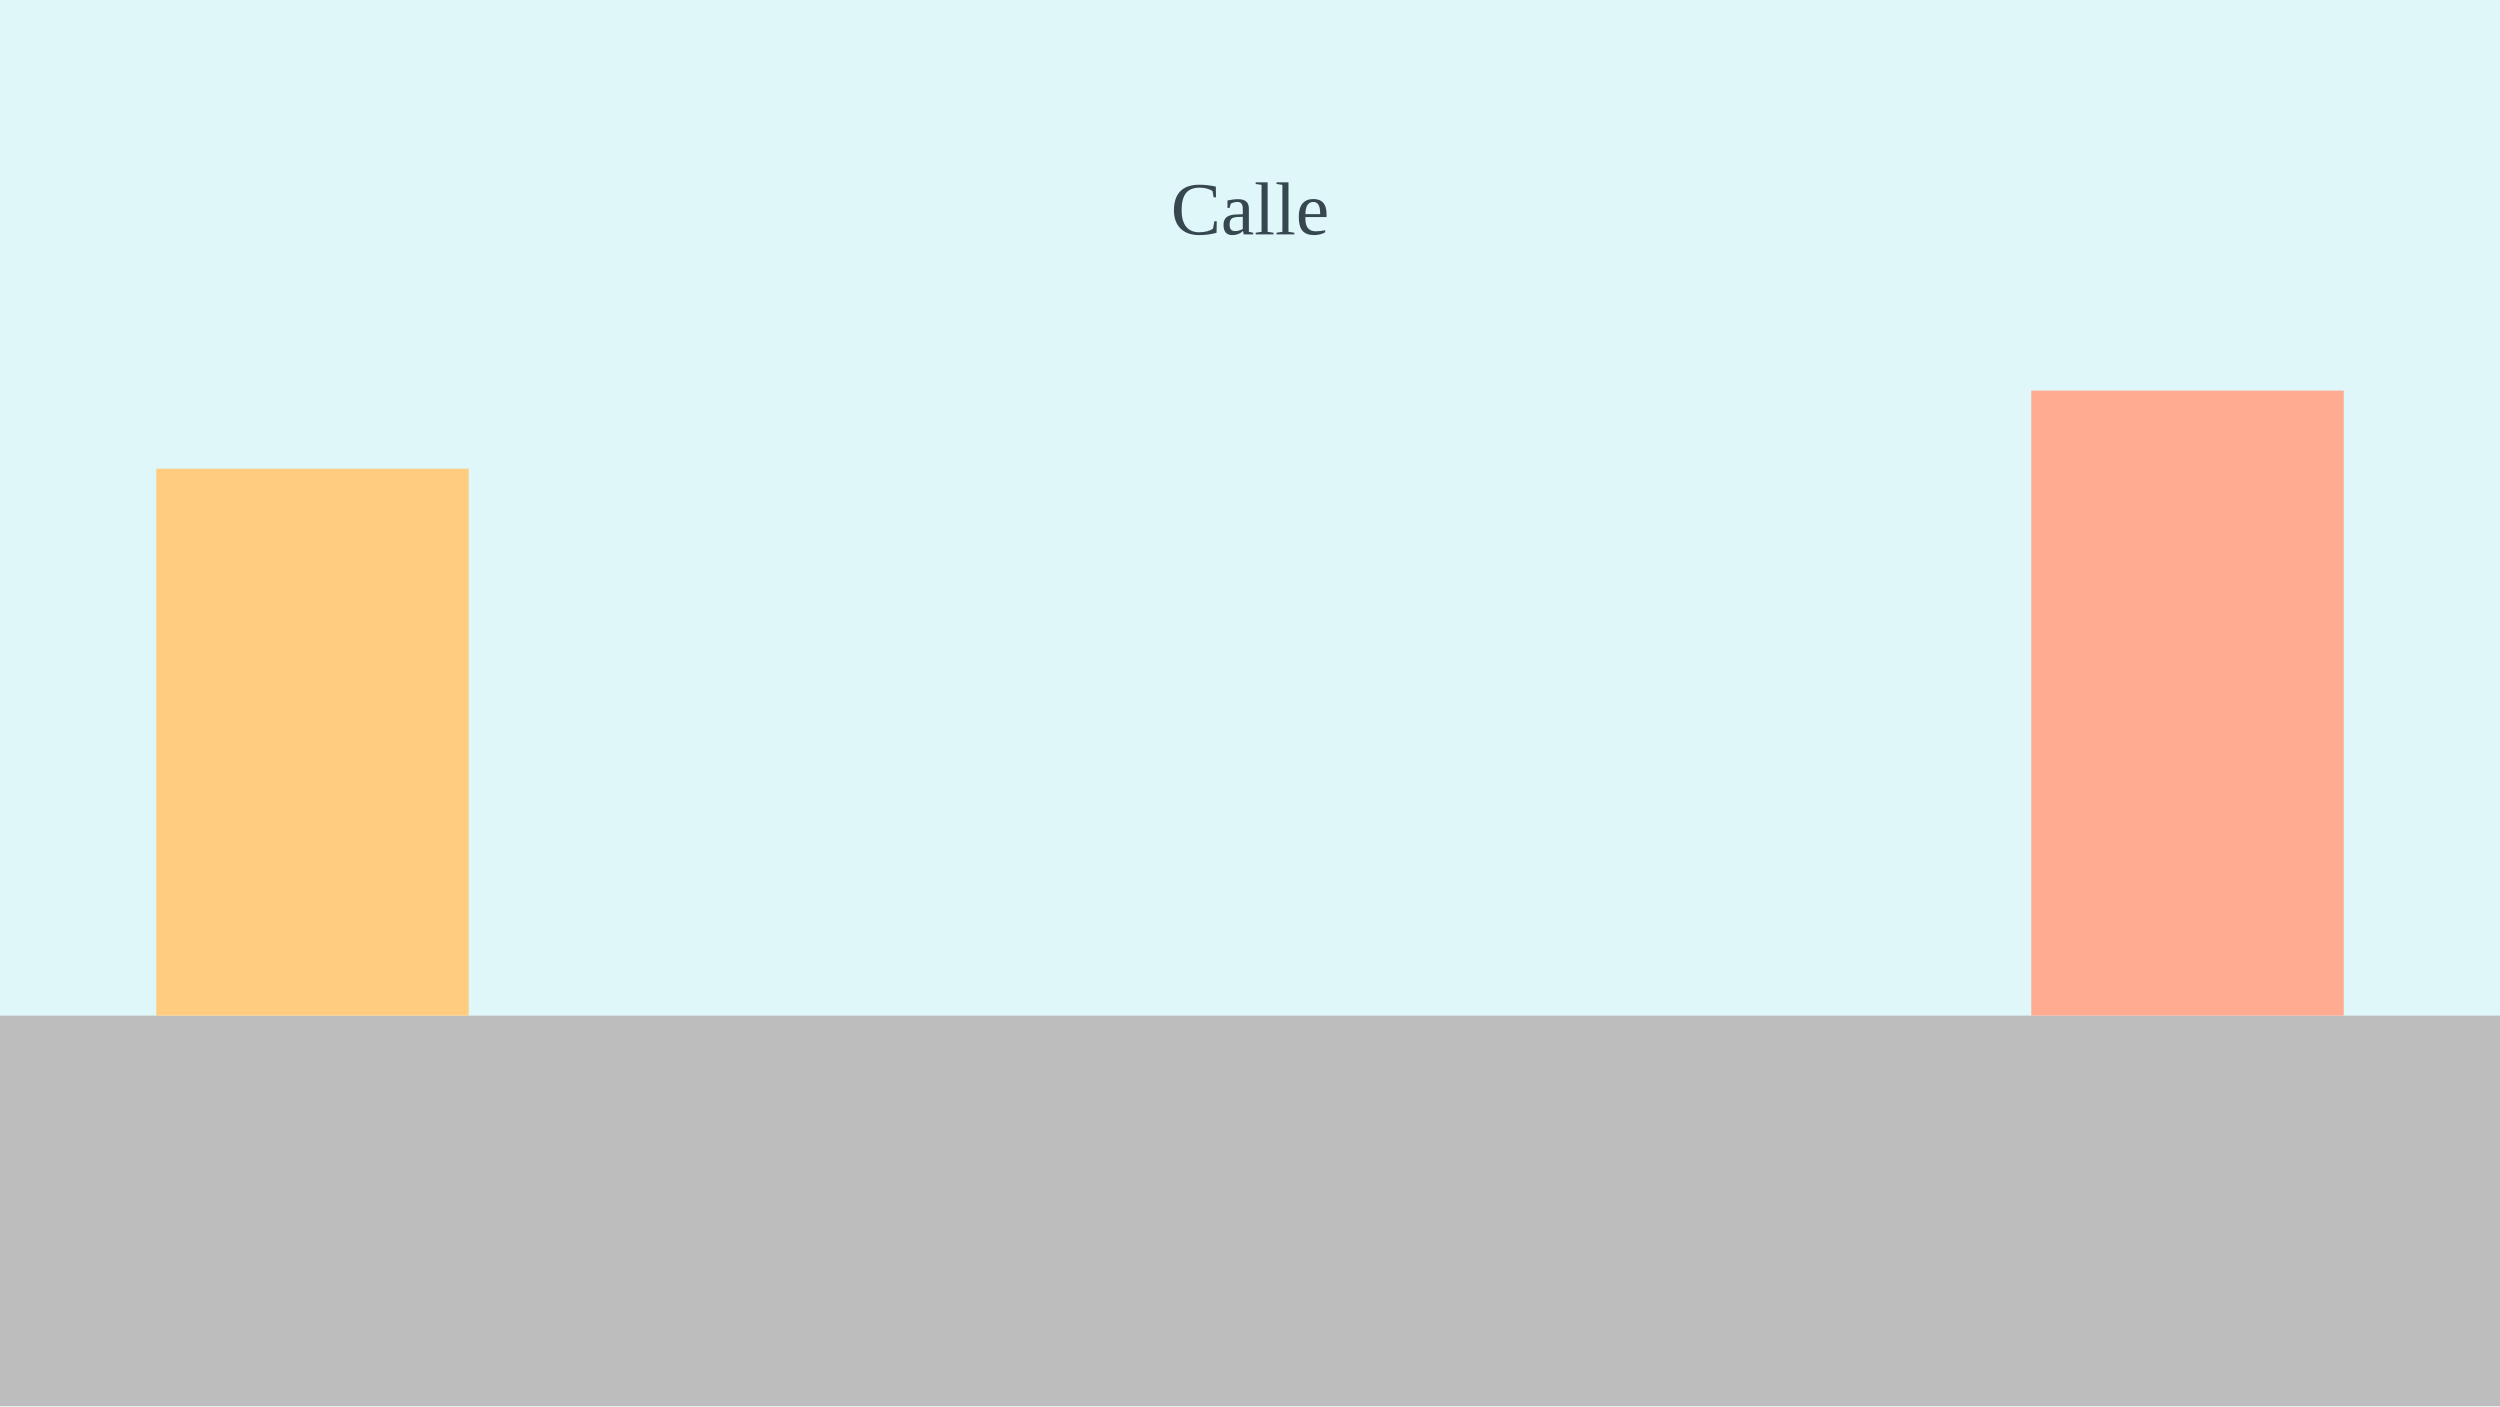
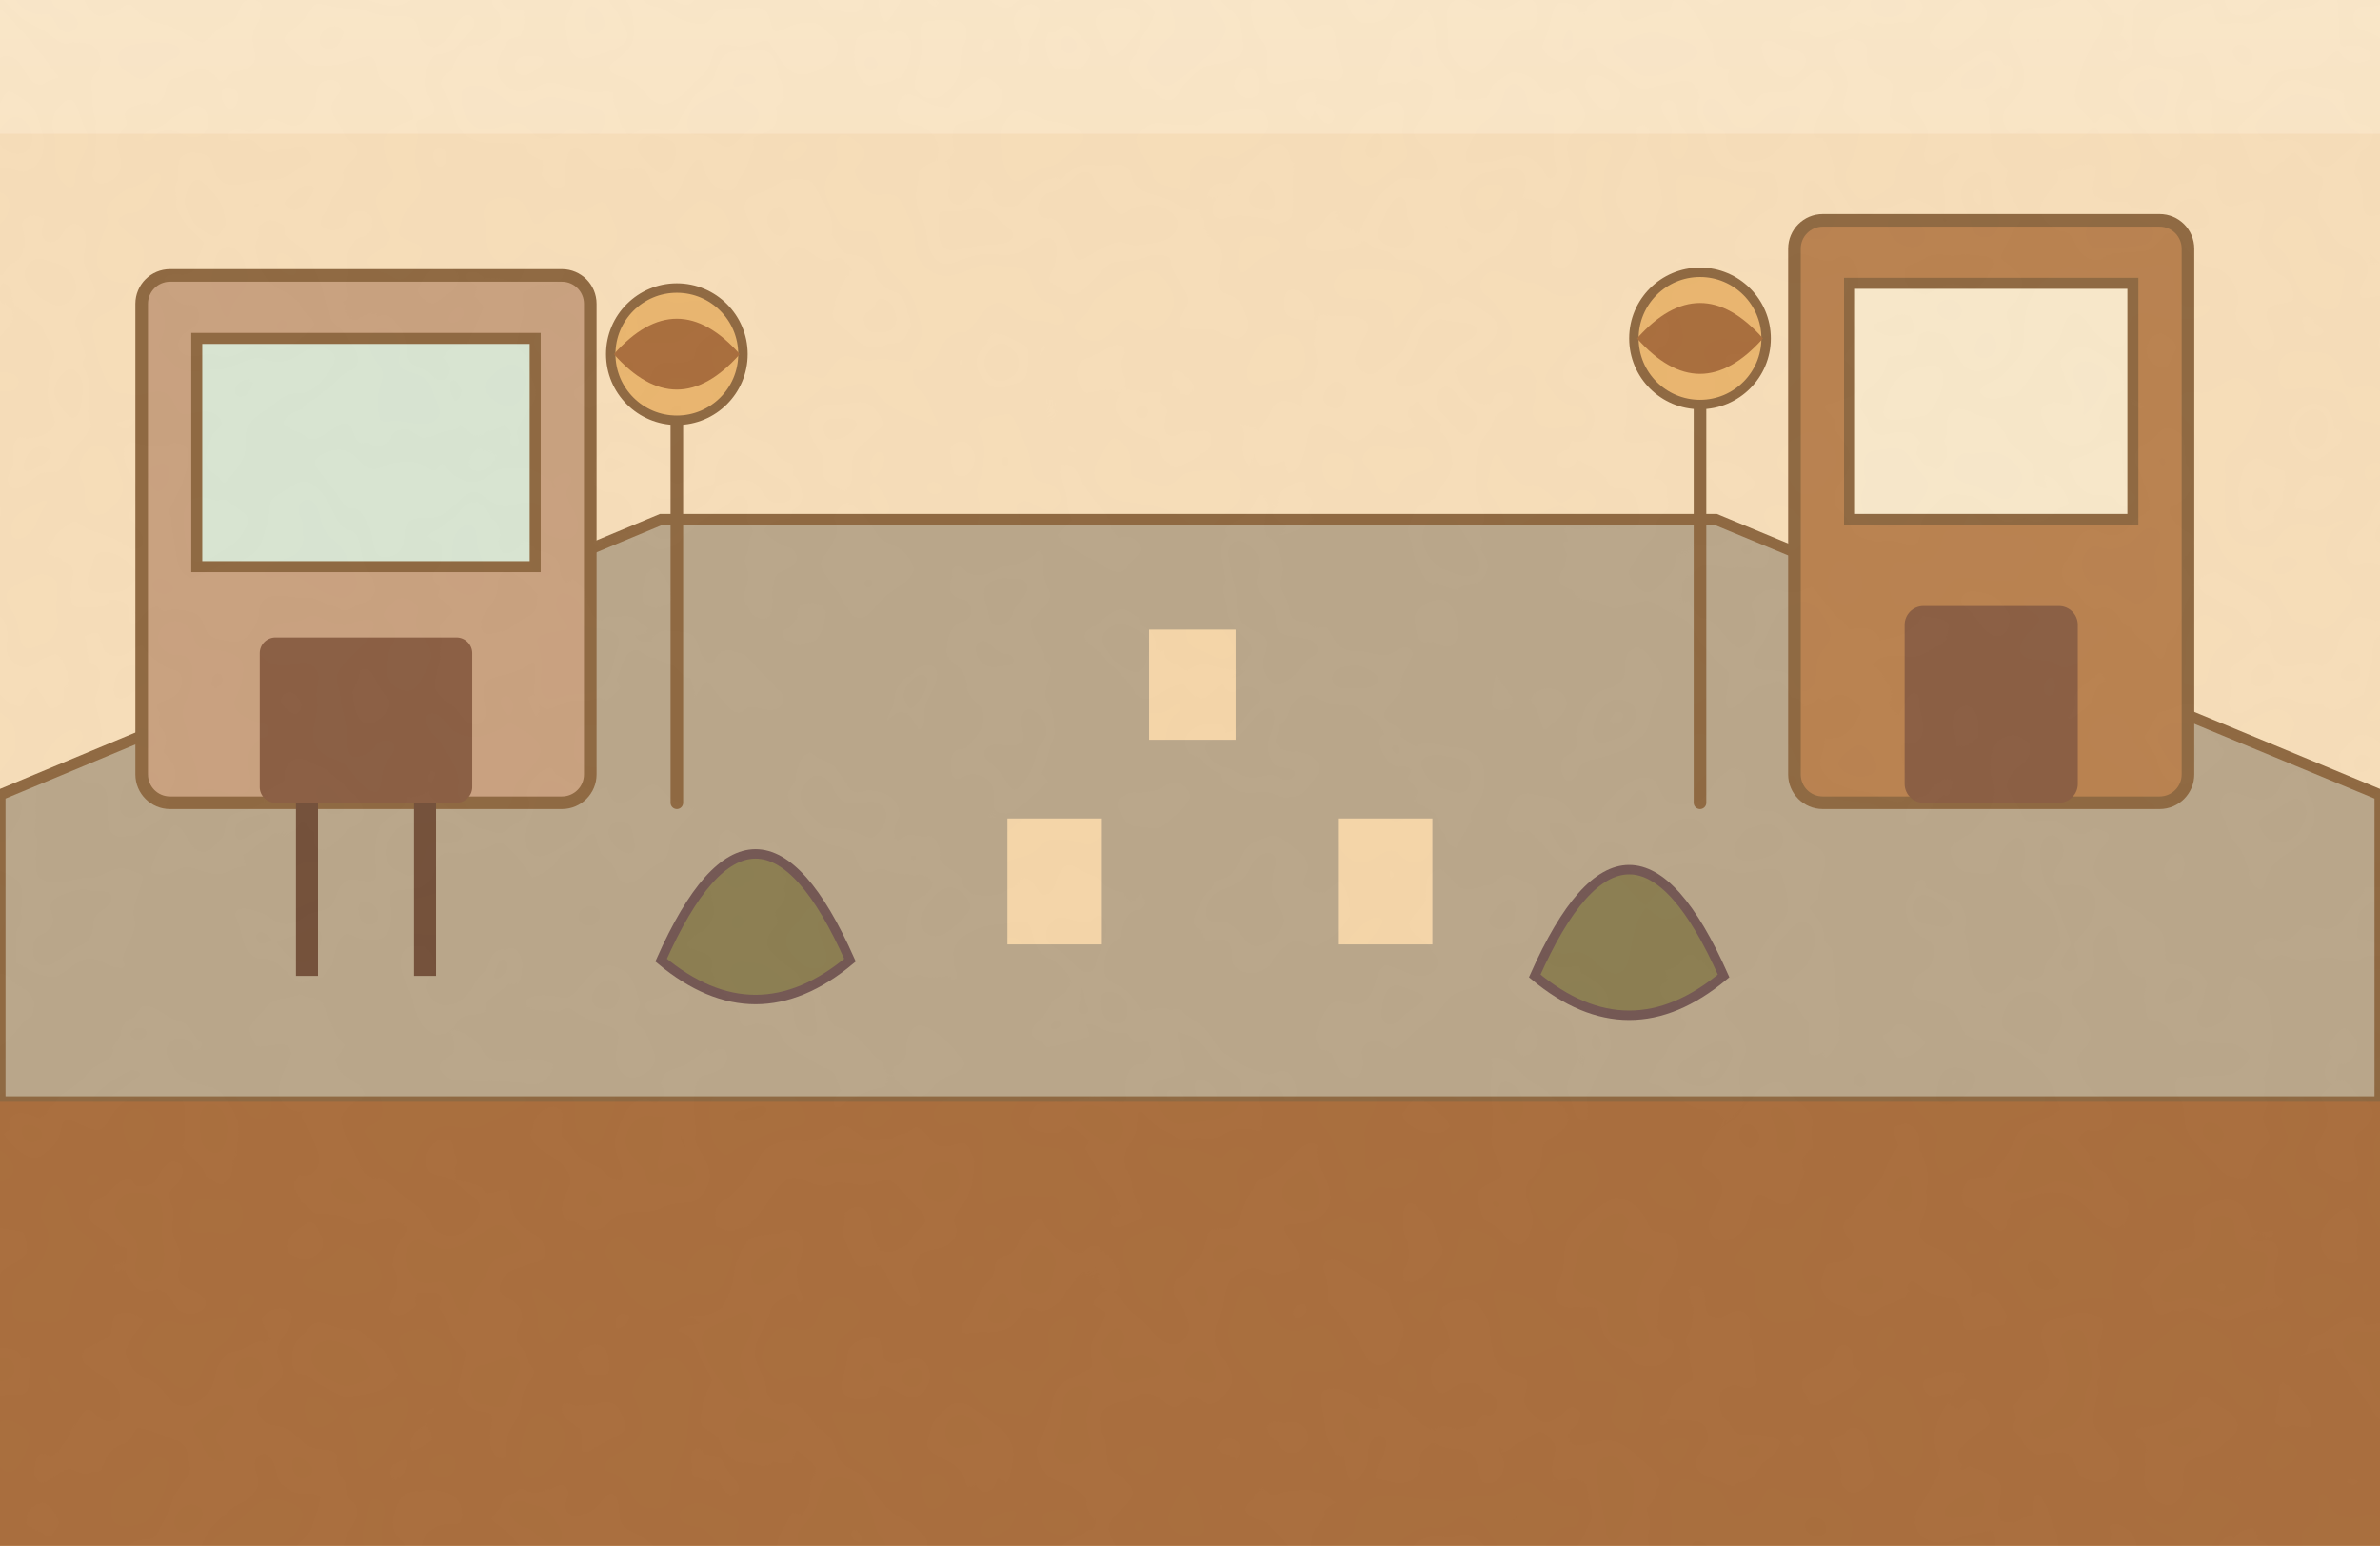
- <svg xmlns="http://www.w3.org/2000/svg" viewBox="0 0 1600 900" role="img" aria-label="Calle">
-   <rect width="1600" height="900" fill="#e0f7fa" />
-   <rect x="0" y="650" width="1600" height="250" fill="#bdbdbd" />
-   <rect x="100" y="300" width="200" height="350" fill="#ffcc80" />
-   <rect x="1300" y="250" width="200" height="400" fill="#ffab91" />
-   <text x="800" y="150" text-anchor="middle" font-size="48" fill="#37474f">Calle</text>
+ <svg xmlns="http://www.w3.org/2000/svg" width="1512" height="982" viewBox="0 0 1512 982" fill="none">
+   <defs>
+     <linearGradient id="wall" x1="0" y1="0" x2="0" y2="1">
+       <stop offset="0" stop-color="#F9E6C8" />
+       <stop offset="1" stop-color="#F4D5A8" />
+     </linearGradient>
+     <linearGradient id="floor" x1="0" y1="0" x2="0" y2="1">
+       <stop offset="0" stop-color="#C9925F" />
+       <stop offset="1" stop-color="#A96E3D" />
+     </linearGradient>
+     <filter id="paper" x="-10%" y="-10%" width="120%" height="120%">
+       <feTurbulence type="fractalNoise" baseFrequency=".018" numOctaves="2" seed="7" result="noise" />
+       <feColorMatrix in="noise" type="saturate" values="0" result="gray" />
+       <feComponentTransfer in="gray">
+         <feFuncA type="table" tableValues="0 .055" />
+       </feComponentTransfer>
+       <feBlend in="SourceGraphic" mode="multiply" />
+     </filter>
+     <filter id="soft" x="-10%" y="-10%" width="120%" height="120%">
+       <feGaussianBlur stdDeviation="5" />
+     </filter>
+   </defs>
+   <rect width="1512" height="982" fill="url(#wall)" />
+   <path d="M0 710 C250 675 470 720 760 695 C1050 670 1280 705 1512 680 V982 H0Z" fill="url(#floor)" />
+   <path d="M0 710 C250 675 470 720 760 695 C1050 670 1280 705 1512 680" stroke="#8F6942" stroke-width="7" stroke-linecap="round" opacity=".55" />
+   <rect x="0" y="85" width="1512" height="555" fill="#F6DDB8" />
+   <path d="M0 505 L420 330 H1090 L1512 505 V700 H0Z" fill="#B9A68A" stroke="#8F6942" stroke-width="7" />
+   <path d="M0 700 H1512 V982 H0Z" fill="#A96E3D" />
+   <path d="M730 400 L785 400 L785 470 L730 470Z M640 520 L700 520 L700 600 L640 600Z M850 520 L910 520 L910 600 L850 600Z" fill="#F4D5A8" />
+   <g>
+     <rect x="90" y="175" width="285" height="335" rx="18" fill="#C9A17F" stroke="#8F6942" stroke-width="8" />
+     <path d="M125 215 H340 V360 H125Z" fill="#D8E4D1" stroke="#8F6942" stroke-width="7" />
+     <rect x="165" y="405" width="135" height="105" rx="10" fill="#8B5F44" />
+     <path d="M195 510 V620 M270 510 V620" stroke="#74513A" stroke-width="14" />
+   </g>
+   <g>
+     <rect x="1140" y="140" width="250" height="370" rx="18" fill="#B98250" stroke="#8F6942" stroke-width="8" />
+     <path d="M1175 180 H1355 V330 H1175Z" fill="#F7E7C9" stroke="#8F6942" stroke-width="7" />
+     <rect x="1210" y="385" width="110" height="125" rx="12" fill="#8B5F44" />
+   </g>
+   <g fill="#8C7E52" stroke="#745854" stroke-width="6">
+     <path d="M420 610 q60-135 120 0 q-60 50-120 0Z" />
+     <path d="M975 620 q60-135 120 0 q-60 50-120 0Z" />
+   </g>
+   <g stroke="#8F6942" stroke-width="8" stroke-linecap="round">
+     <path d="M430 260 V510" />
+     <path d="M1080 250 V510" />
+   </g>
+   <g fill="#E9B56F" stroke="#8F6942" stroke-width="6">
+     <circle cx="430" cy="225" r="42" />
+     <circle cx="1080" cy="215" r="42" />
+   </g>
+   <path d="M390 225 Q430 180 470 225 Q430 270 390 225Z M1040 215 Q1080 170 1120 215 Q1080 260 1040 215Z" fill="#A96E3D" />
+   <rect x="0" y="0" width="1512" height="982" fill="transparent" filter="url(#paper)" opacity=".25" />
</svg>
